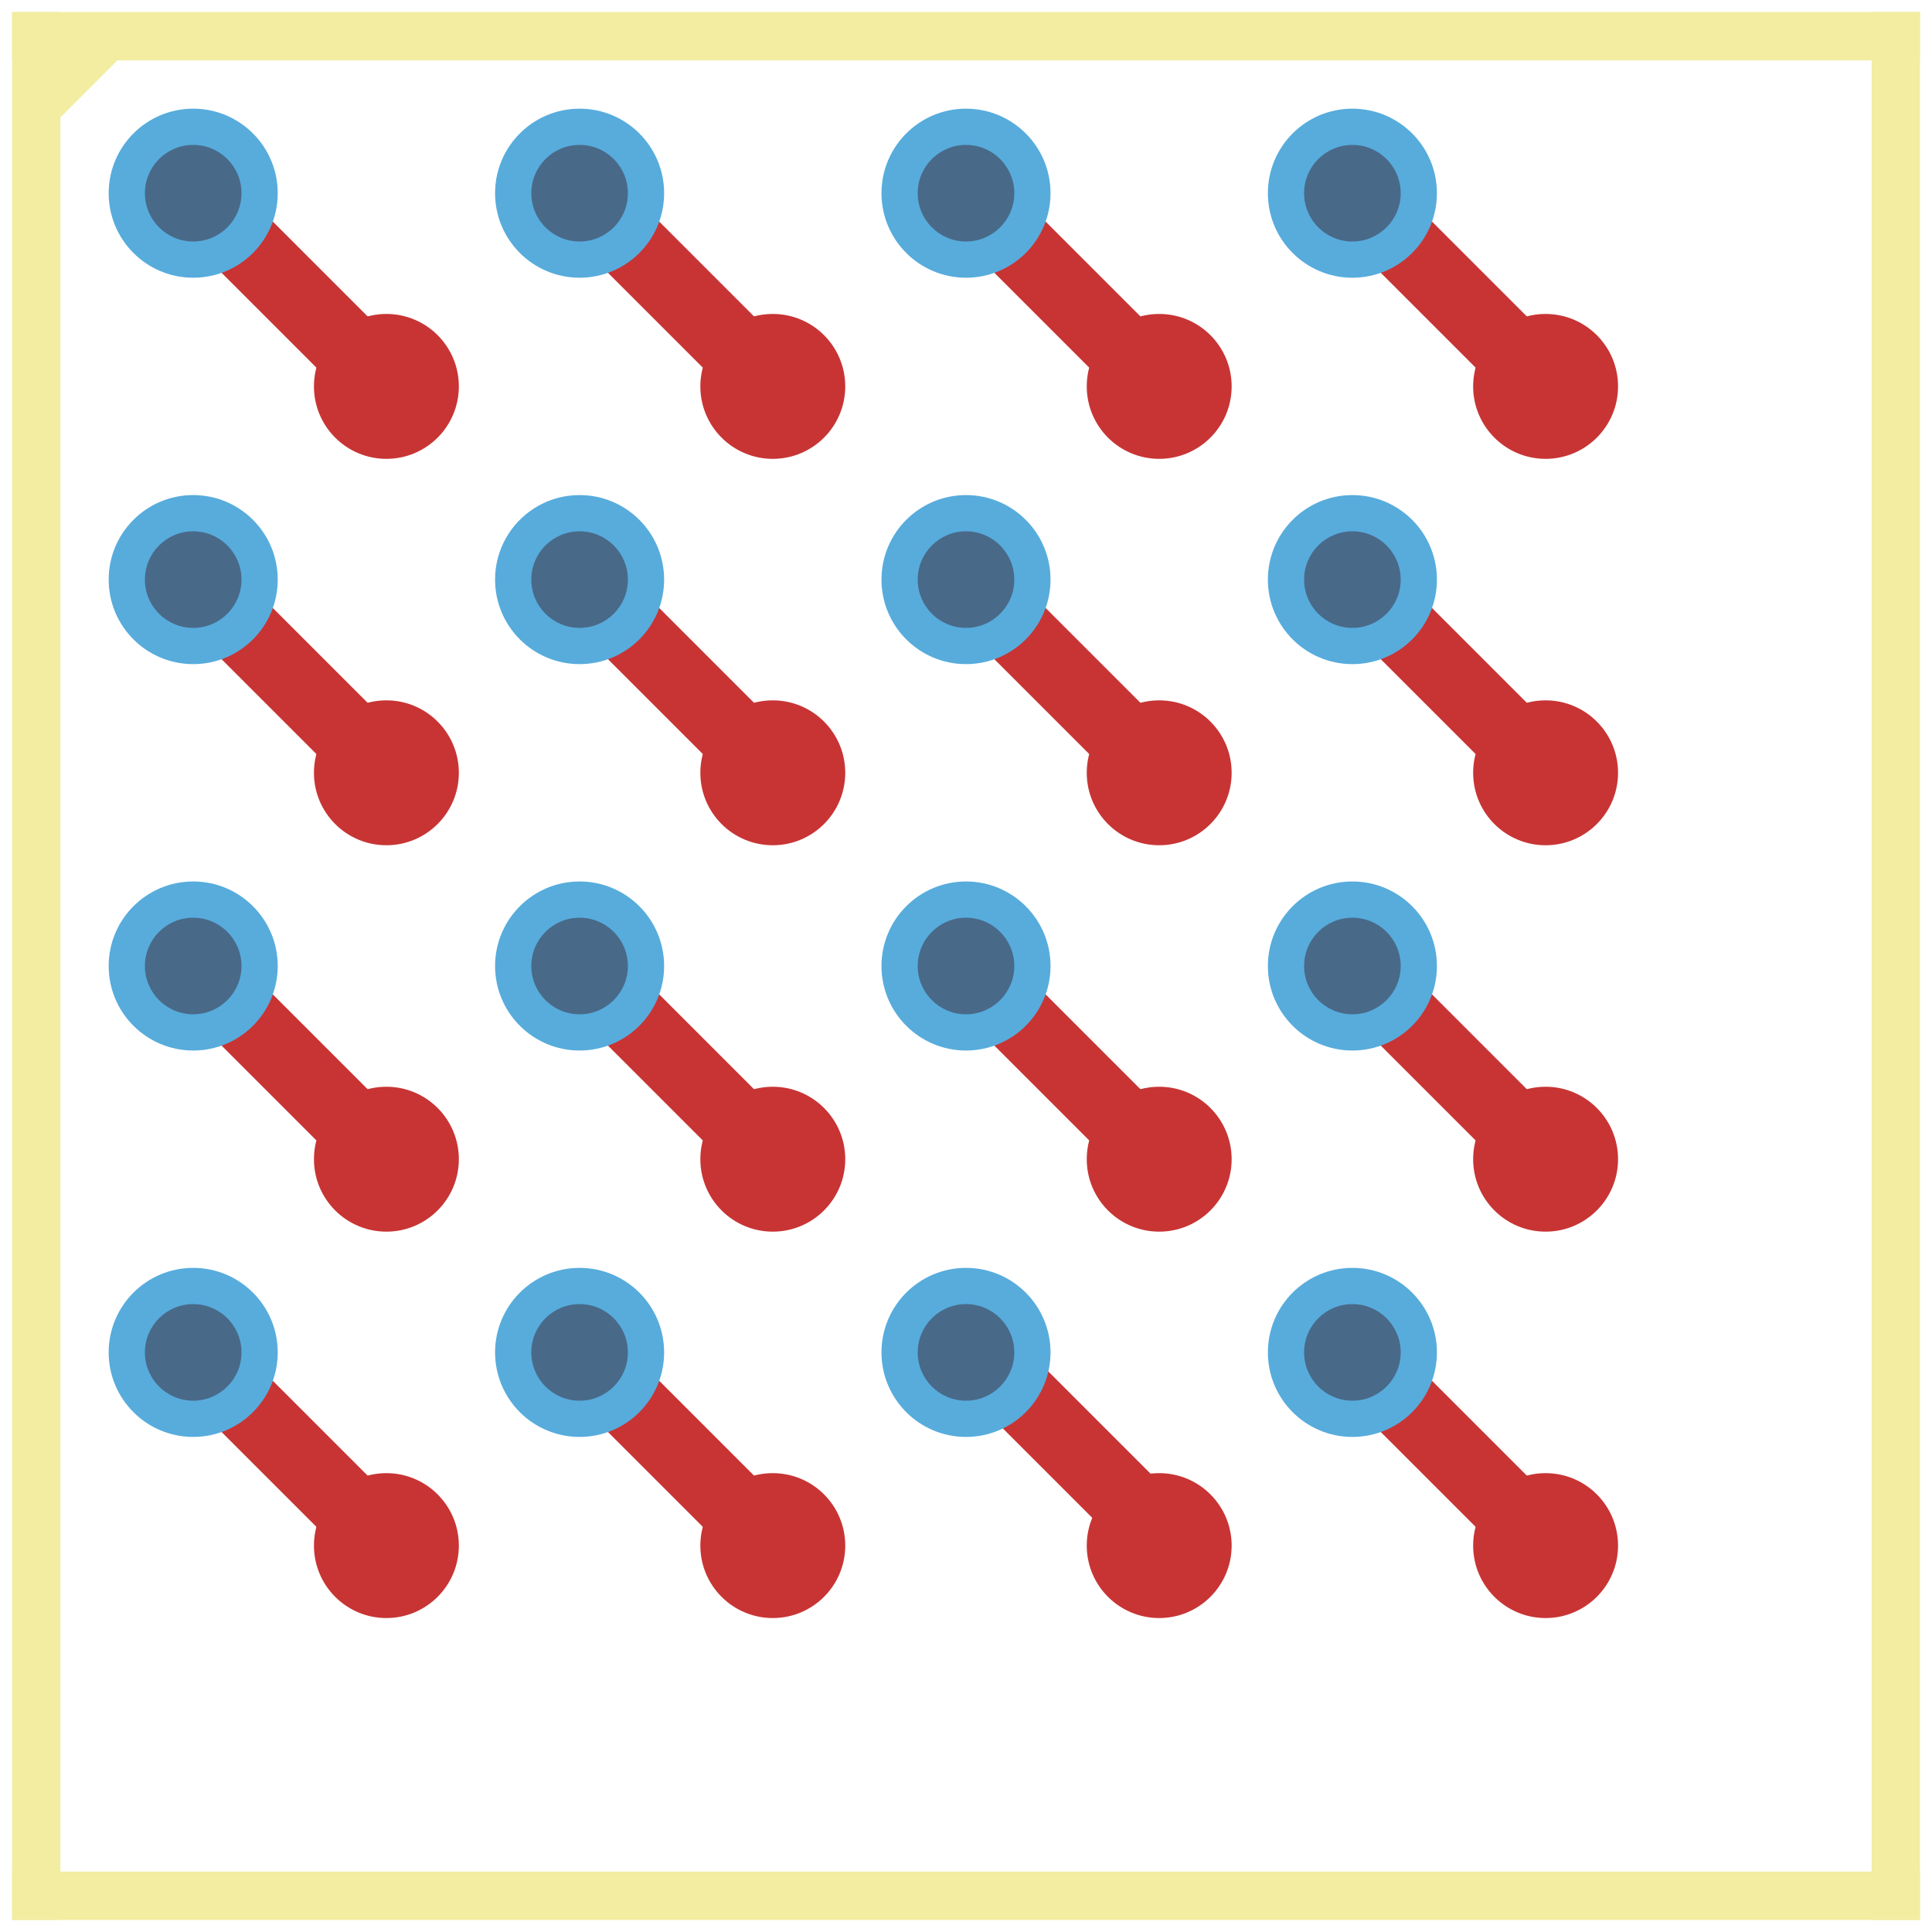
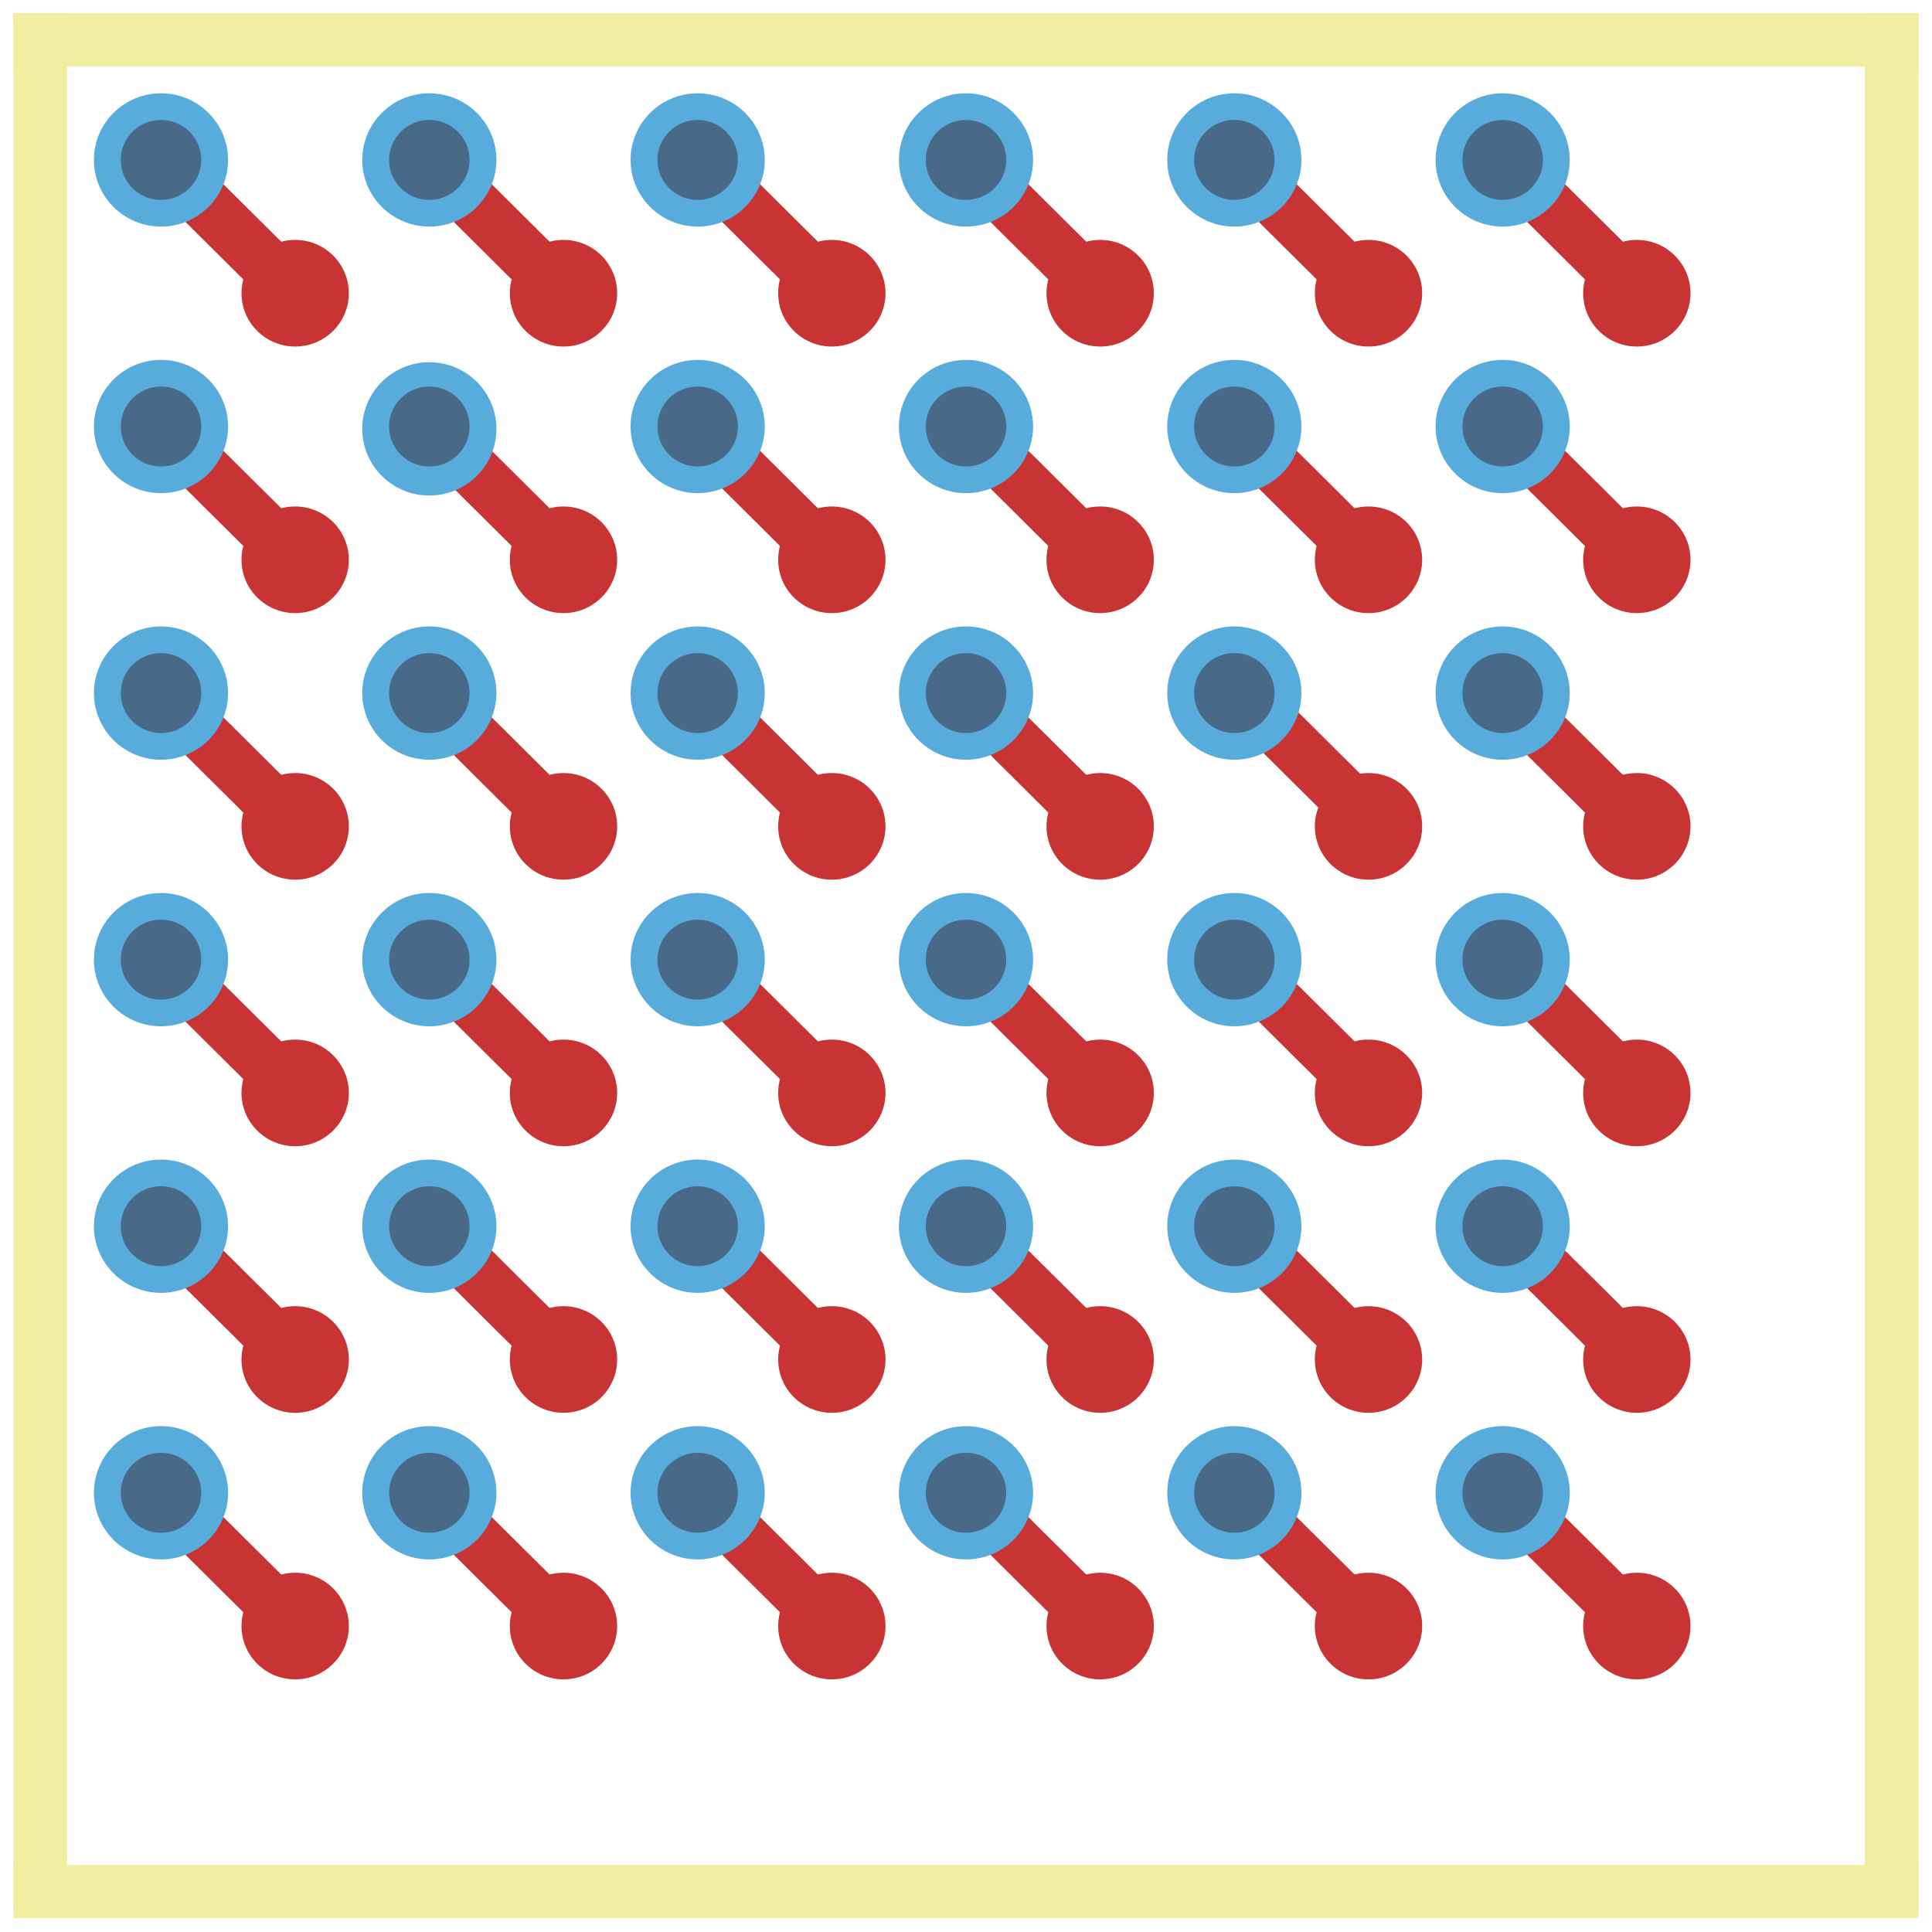
- <svg xmlns="http://www.w3.org/2000/svg" width="160" height="160" viewBox="0 0 160 160" fill="none">
-   <circle cx="64" cy="96" r="6" fill="#C83434" />
-   <circle cx="32" cy="96" r="6" fill="#C83434" />
-   <circle cx="32" cy="128" r="6" fill="#C83434" />
-   <circle cx="64" cy="128" r="6" fill="#C83434" />
-   <circle cx="128" cy="96" r="6" fill="#C83434" />
-   <circle cx="96" cy="96" r="6" fill="#C83434" />
-   <circle cx="96" cy="128" r="6" fill="#C83434" />
-   <circle cx="128" cy="128" r="6" fill="#C83434" />
-   <circle cx="128" cy="32" r="6" fill="#C83434" />
-   <circle cx="96" cy="32" r="6" fill="#C83434" />
-   <circle cx="96" cy="64" r="6" fill="#C83434" />
-   <circle cx="128" cy="64" r="6" fill="#C83434" />
-   <circle cx="64" cy="32" r="6" fill="#C83434" />
-   <circle cx="32" cy="32" r="6" fill="#C83434" />
-   <circle cx="32" cy="64" r="6" fill="#C83434" />
-   <circle cx="64" cy="64" r="6" fill="#C83434" />
-   <rect width="6" height="20" transform="matrix(-0.707107 0.707107 0.707107 0.707107 19.0502 14.8076)" fill="#C83434" />
-   <rect width="6" height="20" transform="matrix(-0.707107 0.707107 0.707107 0.707107 51.0502 14.8076)" fill="#C83434" />
-   <rect width="6" height="20" transform="matrix(-0.707107 0.707107 0.707107 0.707107 83.0502 14.8076)" fill="#C83434" />
-   <rect width="6" height="20" transform="matrix(-0.707107 0.707107 0.707107 0.707107 115.05 14.8076)" fill="#C83434" />
-   <rect width="6" height="20" transform="matrix(-0.707107 0.707107 0.707107 0.707107 115.05 46.8076)" fill="#C83434" />
-   <rect width="6" height="20" transform="matrix(-0.707107 0.707107 0.707107 0.707107 83.0502 46.8076)" fill="#C83434" />
-   <rect width="6" height="20" transform="matrix(-0.707107 0.707107 0.707107 0.707107 51.0502 46.8076)" fill="#C83434" />
-   <rect width="6" height="20" transform="matrix(-0.707107 0.707107 0.707107 0.707107 19.0502 46.8076)" fill="#C83434" />
-   <rect width="6" height="20" transform="matrix(-0.707107 0.707107 0.707107 0.707107 19.0502 78.8076)" fill="#C83434" />
-   <rect width="6" height="20" transform="matrix(-0.707107 0.707107 0.707107 0.707107 51.0502 78.8076)" fill="#C83434" />
-   <rect width="6" height="20" transform="matrix(-0.707107 0.707107 0.707107 0.707107 51.0502 110.808)" fill="#C83434" />
-   <rect width="6" height="20" transform="matrix(-0.707107 0.707107 0.707107 0.707107 19.0502 110.808)" fill="#C83434" />
-   <rect width="6" height="20" transform="matrix(-0.707107 0.707107 0.707107 0.707107 83.0502 78.8076)" fill="#C83434" />
-   <rect x="129.192" y="92.95" width="6" height="20" transform="rotate(135 129.192 92.9497)" fill="#C83434" />
-   <rect width="6" height="20" transform="matrix(-0.707107 0.707107 0.707107 0.707107 115.05 110.808)" fill="#C83434" />
-   <rect width="6" height="20" transform="matrix(-0.707107 0.707107 0.707107 0.707107 84.0502 110.808)" fill="#C83434" />
-   <circle cx="16" cy="16" r="7" fill="#57ACDC" />
-   <circle cx="16" cy="16" r="4" fill="#496989" />
-   <circle cx="48" cy="16" r="7" fill="#57ACDC" />
-   <circle cx="48" cy="16" r="4" fill="#496989" />
-   <circle cx="80" cy="16" r="7" fill="#57ACDC" />
-   <circle cx="80" cy="16" r="4" fill="#496989" />
-   <circle cx="112" cy="16" r="7" fill="#57ACDC" />
-   <circle cx="112" cy="16" r="4" fill="#496989" />
-   <circle cx="80" cy="48" r="7" fill="#57ACDC" />
-   <circle cx="80" cy="48" r="4" fill="#496989" />
-   <circle cx="112" cy="48" r="7" fill="#57ACDC" />
-   <circle cx="112" cy="48" r="4" fill="#496989" />
-   <circle cx="16" cy="48" r="7" fill="#57ACDC" />
-   <circle cx="16" cy="48" r="4" fill="#496989" />
-   <circle cx="48" cy="48" r="7" fill="#57ACDC" />
-   <circle cx="48" cy="48" r="4" fill="#496989" />
-   <circle cx="80" cy="80" r="7" fill="#57ACDC" />
-   <circle cx="112" cy="80" r="7" fill="#57ACDC" />
-   <circle cx="112" cy="112" r="7" fill="#57ACDC" />
-   <circle cx="80" cy="112" r="7" fill="#57ACDC" />
-   <circle cx="48" cy="80" r="7" fill="#57ACDC" />
-   <circle cx="16" cy="80" r="7" fill="#57ACDC" />
-   <circle cx="16" cy="112" r="7" fill="#57ACDC" />
-   <circle cx="48" cy="112" r="7" fill="#57ACDC" />
-   <circle cx="16" cy="80" r="4" fill="#496989" />
-   <circle cx="48" cy="80" r="4" fill="#496989" />
-   <circle cx="80" cy="80" r="4" fill="#496989" />
-   <circle cx="112" cy="80" r="4" fill="#496989" />
-   <circle cx="16" cy="112" r="4" fill="#496989" />
-   <circle cx="48" cy="112" r="4" fill="#496989" />
-   <circle cx="80" cy="112" r="4" fill="#496989" />
-   <circle cx="112" cy="112" r="4" fill="#496989" />
-   <rect x="1" y="1" width="4" height="158" fill="#F2EDA1" />
-   <rect x="155" y="1" width="4" height="158" fill="#F2EDA1" />
-   <rect x="1" y="5" width="4" height="158" transform="rotate(-90 1 5)" fill="#F2EDA1" />
-   <rect x="1" y="159" width="4" height="158" transform="rotate(-90 1 159)" fill="#F2EDA1" />
-   <rect x="3.828" y="10.899" width="4" height="10" rx="2" transform="rotate(-135 3.82843 10.8995)" fill="#F2EDA1" />
+ <svg xmlns="http://www.w3.org/2000/svg" width="144" height="144" viewBox="0 0 144 144" fill="none">
+   <ellipse cx="62" cy="81.46" rx="4" ry="3.974" fill="#C83434" />
+   <ellipse cx="82" cy="81.46" rx="4" ry="3.974" fill="#C83434" />
+   <ellipse cx="102" cy="81.46" rx="4" ry="3.974" fill="#C83434" />
+   <ellipse cx="122" cy="81.46" rx="4" ry="3.974" fill="#C83434" />
+   <ellipse cx="42" cy="81.46" rx="4" ry="3.974" fill="#C83434" />
+   <ellipse cx="22" cy="81.46" rx="4" ry="3.974" fill="#C83434" />
+   <ellipse cx="62" cy="61.592" rx="4" ry="3.974" fill="#C83434" />
+   <ellipse cx="82" cy="61.592" rx="4" ry="3.974" fill="#C83434" />
+   <ellipse cx="102" cy="61.592" rx="4" ry="3.974" fill="#C83434" />
+   <ellipse cx="122" cy="61.592" rx="4" ry="3.974" fill="#C83434" />
+   <ellipse cx="42" cy="61.592" rx="4" ry="3.974" fill="#C83434" />
+   <ellipse cx="22" cy="61.592" rx="4" ry="3.974" fill="#C83434" />
+   <ellipse cx="62" cy="41.724" rx="4" ry="3.974" fill="#C83434" />
+   <ellipse cx="82" cy="41.724" rx="4" ry="3.974" fill="#C83434" />
+   <ellipse cx="102" cy="41.724" rx="4" ry="3.974" fill="#C83434" />
+   <ellipse cx="122" cy="41.724" rx="4" ry="3.974" fill="#C83434" />
+   <ellipse cx="42" cy="41.724" rx="4" ry="3.974" fill="#C83434" />
+   <ellipse cx="22" cy="41.724" rx="4" ry="3.974" fill="#C83434" />
+   <ellipse cx="62" cy="21.855" rx="4" ry="3.974" fill="#C83434" />
+   <ellipse cx="82" cy="21.855" rx="4" ry="3.974" fill="#C83434" />
+   <ellipse cx="102" cy="21.855" rx="4" ry="3.974" fill="#C83434" />
+   <ellipse cx="122" cy="21.855" rx="4" ry="3.974" fill="#C83434" />
+   <ellipse cx="42" cy="21.855" rx="4" ry="3.974" fill="#C83434" />
+   <ellipse cx="22" cy="21.855" rx="4" ry="3.974" fill="#C83434" />
+   <ellipse cx="62" cy="101.329" rx="4" ry="3.974" fill="#C83434" />
+   <ellipse cx="82" cy="101.329" rx="4" ry="3.974" fill="#C83434" />
+   <ellipse cx="102" cy="101.329" rx="4" ry="3.974" fill="#C83434" />
+   <ellipse cx="122" cy="101.329" rx="4" ry="3.974" fill="#C83434" />
+   <ellipse cx="42" cy="101.329" rx="4" ry="3.974" fill="#C83434" />
+   <ellipse cx="22" cy="101.329" rx="4" ry="3.974" fill="#C83434" />
+   <ellipse cx="62" cy="121.197" rx="4" ry="3.974" fill="#C83434" />
+   <ellipse cx="82" cy="121.197" rx="4" ry="3.974" fill="#C83434" />
+   <ellipse cx="102" cy="121.197" rx="4" ry="3.974" fill="#C83434" />
+   <ellipse cx="122" cy="121.197" rx="4" ry="3.974" fill="#C83434" />
+   <ellipse cx="42" cy="121.197" rx="4" ry="3.974" fill="#C83434" />
+   <ellipse cx="22" cy="121.197" rx="4" ry="3.974" fill="#C83434" />
+   <rect width="3.987" height="9.967" transform="matrix(0.709437 -0.704769 -0.709437 -0.704769 19.1213 21.8054)" fill="#C83434" />
+   <rect width="3.987" height="9.967" transform="matrix(0.709437 -0.704769 -0.709437 -0.704769 39.1213 21.8054)" fill="#C83434" />
+   <rect width="3.987" height="9.967" transform="matrix(0.709437 -0.704769 -0.709437 -0.704769 59.1213 21.8054)" fill="#C83434" />
+   <rect width="3.987" height="9.967" transform="matrix(0.709437 -0.704769 -0.709437 -0.704769 19.1213 41.6738)" fill="#C83434" />
+   <rect width="3.987" height="9.967" transform="matrix(0.709437 -0.704769 -0.709437 -0.704769 39.1213 41.6738)" fill="#C83434" />
+   <rect width="3.987" height="9.967" transform="matrix(0.709437 -0.704769 -0.709437 -0.704769 59.1213 41.6738)" fill="#C83434" />
+   <rect width="3.987" height="9.967" transform="matrix(0.709437 -0.704769 -0.709437 -0.704769 19.1213 61.5422)" fill="#C83434" />
+   <rect width="3.987" height="9.967" transform="matrix(0.709437 -0.704769 -0.709437 -0.704769 39.1213 61.5422)" fill="#C83434" />
+   <rect width="3.987" height="9.967" transform="matrix(0.709437 -0.704769 -0.709437 -0.704769 59.1213 61.5422)" fill="#C83434" />
+   <rect width="3.987" height="9.967" transform="matrix(0.709437 -0.704769 -0.709437 -0.704769 79.1213 21.8054)" fill="#C83434" />
+   <rect width="3.987" height="9.967" transform="matrix(0.709437 -0.704769 -0.709437 -0.704769 99.1213 21.8054)" fill="#C83434" />
+   <rect width="3.987" height="9.967" transform="matrix(0.709437 -0.704769 -0.709437 -0.704769 119.121 21.8054)" fill="#C83434" />
+   <path d="M79.121 41.674L81.95 38.864L74.879 31.839L72.05 34.649L79.121 41.674Z" fill="#C83434" />
+   <path d="M99.121 41.674L101.95 38.864L94.879 31.839L92.05 34.649L99.121 41.674Z" fill="#C83434" />
+   <path d="M119.121 41.674L121.95 38.864L114.879 31.839L112.05 34.649L119.121 41.674Z" fill="#C83434" />
+   <rect width="3.987" height="9.967" transform="matrix(0.709437 -0.704769 -0.709437 -0.704769 79.1213 61.5422)" fill="#C83434" />
+   <path d="M99.621 61.542L102.45 58.732L95.379 51.708L92.55 54.518L99.621 61.542Z" fill="#C83434" />
+   <rect width="3.987" height="9.967" transform="matrix(0.709437 -0.704769 -0.709437 -0.704769 119.121 61.5422)" fill="#C83434" />
+   <rect width="3.987" height="9.967" transform="matrix(0.709437 -0.704769 -0.709437 -0.704769 19.1213 81.4106)" fill="#C83434" />
+   <rect width="3.987" height="9.967" transform="matrix(0.709437 -0.704769 -0.709437 -0.704769 39.1213 81.4106)" fill="#C83434" />
+   <path d="M59.121 81.411L61.95 78.601L54.879 71.576L52.05 74.386L59.121 81.411Z" fill="#C83434" />
+   <rect width="3.987" height="9.967" transform="matrix(0.709437 -0.704769 -0.709437 -0.704769 19.1213 101.279)" fill="#C83434" />
+   <rect width="3.987" height="9.967" transform="matrix(0.709437 -0.704769 -0.709437 -0.704769 39.1213 101.279)" fill="#C83434" />
+   <rect width="3.987" height="9.967" transform="matrix(0.709437 -0.704769 -0.709437 -0.704769 59.1213 101.279)" fill="#C83434" />
+   <rect width="3.987" height="9.967" transform="matrix(0.709437 -0.704769 -0.709437 -0.704769 19.1213 121.147)" fill="#C83434" />
+   <rect width="3.987" height="9.967" transform="matrix(0.709437 -0.704769 -0.709437 -0.704769 39.1213 121.147)" fill="#C83434" />
+   <rect width="3.987" height="9.967" transform="matrix(0.709437 -0.704769 -0.709437 -0.704769 59.1213 121.147)" fill="#C83434" />
+   <rect width="3.987" height="9.967" transform="matrix(0.709437 -0.704769 -0.709437 -0.704769 79.1213 121.147)" fill="#C83434" />
+   <rect width="3.987" height="9.967" transform="matrix(0.709437 -0.704769 -0.709437 -0.704769 99.1213 121.147)" fill="#C83434" />
+   <rect width="3.987" height="9.967" transform="matrix(0.709437 -0.704769 -0.709437 -0.704769 119.121 121.147)" fill="#C83434" />
+   <rect width="3.987" height="9.967" transform="matrix(0.709437 -0.704769 -0.709437 -0.704769 79.1213 101.279)" fill="#C83434" />
+   <rect width="3.987" height="9.967" transform="matrix(0.709437 -0.704769 -0.709437 -0.704769 99.1213 101.279)" fill="#C83434" />
+   <rect width="3.987" height="9.967" transform="matrix(0.709437 -0.704769 -0.709437 -0.704769 119.121 101.279)" fill="#C83434" />
+   <rect width="3.987" height="9.967" transform="matrix(0.709437 -0.704769 -0.709437 -0.704769 79.1213 81.4106)" fill="#C83434" />
+   <rect width="3.987" height="9.967" transform="matrix(0.709437 -0.704769 -0.709437 -0.704769 99.1213 81.4106)" fill="#C83434" />
+   <rect width="3.987" height="9.967" transform="matrix(0.709437 -0.704769 -0.709437 -0.704769 119.121 81.4106)" fill="#C83434" />
+   <ellipse cx="12" cy="11.921" rx="5" ry="4.967" fill="#57ACDC" />
+   <ellipse cx="12" cy="11.921" rx="3" ry="2.98" fill="#496989" />
+   <ellipse cx="32" cy="11.921" rx="5" ry="4.967" fill="#57ACDC" />
+   <ellipse cx="32" cy="11.921" rx="3" ry="2.98" fill="#496989" />
+   <ellipse cx="52" cy="11.921" rx="5" ry="4.967" fill="#57ACDC" />
+   <ellipse cx="52" cy="11.921" rx="3" ry="2.98" fill="#496989" />
+   <ellipse cx="12" cy="31.79" rx="5" ry="4.967" fill="#57ACDC" />
+   <ellipse cx="32" cy="31.967" rx="5" ry="4.967" fill="#57ACDC" />
+   <ellipse cx="12" cy="31.79" rx="3" ry="2.98" fill="#496989" />
+   <ellipse cx="32" cy="31.79" rx="3" ry="2.98" fill="#496989" />
+   <ellipse cx="52" cy="31.79" rx="5" ry="4.967" fill="#57ACDC" />
+   <ellipse cx="52" cy="31.79" rx="3" ry="2.98" fill="#496989" />
+   <ellipse cx="12" cy="51.658" rx="5" ry="4.967" fill="#57ACDC" />
+   <ellipse cx="12" cy="51.658" rx="3" ry="2.98" fill="#496989" />
+   <ellipse cx="32" cy="51.658" rx="5" ry="4.967" fill="#57ACDC" />
+   <ellipse cx="32" cy="51.658" rx="3" ry="2.98" fill="#496989" />
+   <ellipse cx="52" cy="51.658" rx="5" ry="4.967" fill="#57ACDC" />
+   <ellipse cx="52" cy="51.658" rx="3" ry="2.98" fill="#496989" />
+   <ellipse cx="12" cy="91.395" rx="5" ry="4.967" fill="#57ACDC" />
+   <ellipse cx="12" cy="91.395" rx="3" ry="2.98" fill="#496989" />
+   <ellipse cx="32" cy="91.395" rx="5" ry="4.967" fill="#57ACDC" />
+   <ellipse cx="32" cy="91.395" rx="3" ry="2.98" fill="#496989" />
+   <ellipse cx="52" cy="91.395" rx="5" ry="4.967" fill="#57ACDC" />
+   <ellipse cx="52" cy="91.395" rx="3" ry="2.98" fill="#496989" />
+   <ellipse cx="12" cy="111.263" rx="5" ry="4.967" fill="#57ACDC" />
+   <ellipse cx="12" cy="111.263" rx="3" ry="2.98" fill="#496989" />
+   <ellipse cx="32" cy="111.263" rx="5" ry="4.967" fill="#57ACDC" />
+   <ellipse cx="32" cy="111.263" rx="3" ry="2.98" fill="#496989" />
+   <ellipse cx="52" cy="111.263" rx="5" ry="4.967" fill="#57ACDC" />
+   <ellipse cx="52" cy="111.263" rx="3" ry="2.98" fill="#496989" />
+   <ellipse cx="92" cy="111.263" rx="5" ry="4.967" fill="#57ACDC" />
+   <ellipse cx="92" cy="111.263" rx="3" ry="2.98" fill="#496989" />
+   <ellipse cx="112" cy="111.263" rx="5" ry="4.967" fill="#57ACDC" />
+   <ellipse cx="112" cy="111.263" rx="3" ry="2.98" fill="#496989" />
+   <ellipse cx="92" cy="91.395" rx="5" ry="4.967" fill="#57ACDC" />
+   <ellipse cx="92" cy="91.395" rx="3" ry="2.98" fill="#496989" />
+   <ellipse cx="112" cy="91.395" rx="5" ry="4.967" fill="#57ACDC" />
+   <ellipse cx="112" cy="91.395" rx="3" ry="2.98" fill="#496989" />
+   <ellipse cx="92" cy="51.658" rx="5" ry="4.967" fill="#57ACDC" />
+   <ellipse cx="92" cy="51.658" rx="3" ry="2.98" fill="#496989" />
+   <ellipse cx="92" cy="71.526" rx="5" ry="4.967" fill="#57ACDC" />
+   <ellipse cx="92" cy="71.526" rx="3" ry="2.98" fill="#496989" />
+   <ellipse cx="72" cy="71.526" rx="5" ry="4.967" fill="#57ACDC" />
+   <ellipse cx="72" cy="71.526" rx="3" ry="2.98" fill="#496989" />
+   <ellipse cx="52" cy="71.526" rx="5" ry="4.967" fill="#57ACDC" />
+   <ellipse cx="52" cy="71.526" rx="3" ry="2.98" fill="#496989" />
+   <ellipse cx="32" cy="71.526" rx="5" ry="4.967" fill="#57ACDC" />
+   <ellipse cx="32" cy="71.526" rx="3" ry="2.98" fill="#496989" />
+   <ellipse cx="12" cy="71.526" rx="5" ry="4.967" fill="#57ACDC" />
+   <ellipse cx="12" cy="71.526" rx="3" ry="2.98" fill="#496989" />
+   <ellipse cx="72" cy="91.395" rx="5" ry="4.967" fill="#57ACDC" />
+   <ellipse cx="72" cy="91.395" rx="3" ry="2.98" fill="#496989" />
+   <ellipse cx="72" cy="111.263" rx="5" ry="4.967" fill="#57ACDC" />
+   <ellipse cx="72" cy="111.263" rx="3" ry="2.98" fill="#496989" />
+   <ellipse cx="112" cy="51.658" rx="5" ry="4.967" fill="#57ACDC" />
+   <ellipse cx="112" cy="51.658" rx="3" ry="2.98" fill="#496989" />
+   <ellipse cx="112" cy="71.526" rx="5" ry="4.967" fill="#57ACDC" />
+   <ellipse cx="112" cy="71.526" rx="3" ry="2.98" fill="#496989" />
+   <ellipse cx="92" cy="31.79" rx="5" ry="4.967" fill="#57ACDC" />
+   <ellipse cx="92" cy="31.79" rx="3" ry="2.98" fill="#496989" />
+   <ellipse cx="112" cy="31.79" rx="5" ry="4.967" fill="#57ACDC" />
+   <ellipse cx="112" cy="31.79" rx="3" ry="2.98" fill="#496989" />
+   <ellipse cx="92" cy="11.921" rx="5" ry="4.967" fill="#57ACDC" />
+   <ellipse cx="92" cy="11.921" rx="3" ry="2.98" fill="#496989" />
+   <ellipse cx="112" cy="11.921" rx="5" ry="4.967" fill="#57ACDC" />
+   <ellipse cx="112" cy="11.921" rx="3" ry="2.98" fill="#496989" />
+   <ellipse cx="72" cy="11.921" rx="5" ry="4.967" fill="#57ACDC" />
+   <ellipse cx="72" cy="11.921" rx="3" ry="2.98" fill="#496989" />
+   <ellipse cx="72" cy="31.79" rx="5" ry="4.967" fill="#57ACDC" />
+   <ellipse cx="72" cy="31.79" rx="3" ry="2.98" fill="#496989" />
+   <ellipse cx="72" cy="51.658" rx="5" ry="4.967" fill="#57ACDC" />
+   <ellipse cx="72" cy="51.658" rx="3" ry="2.98" fill="#496989" />
+   <rect x="1" y="0.993" width="4" height="141.066" fill="#F2EDA1" />
+   <rect x="139" y="0.993" width="4" height="141.066" fill="#F2EDA1" />
+   <rect x="1" y="4.967" width="3.974" height="142" transform="rotate(-90 1 4.9671)" fill="#F2EDA1" />
+   <rect x="1" y="142.974" width="3.974" height="142" transform="rotate(-90 1 142.974)" fill="#F2EDA1" />
</svg>
